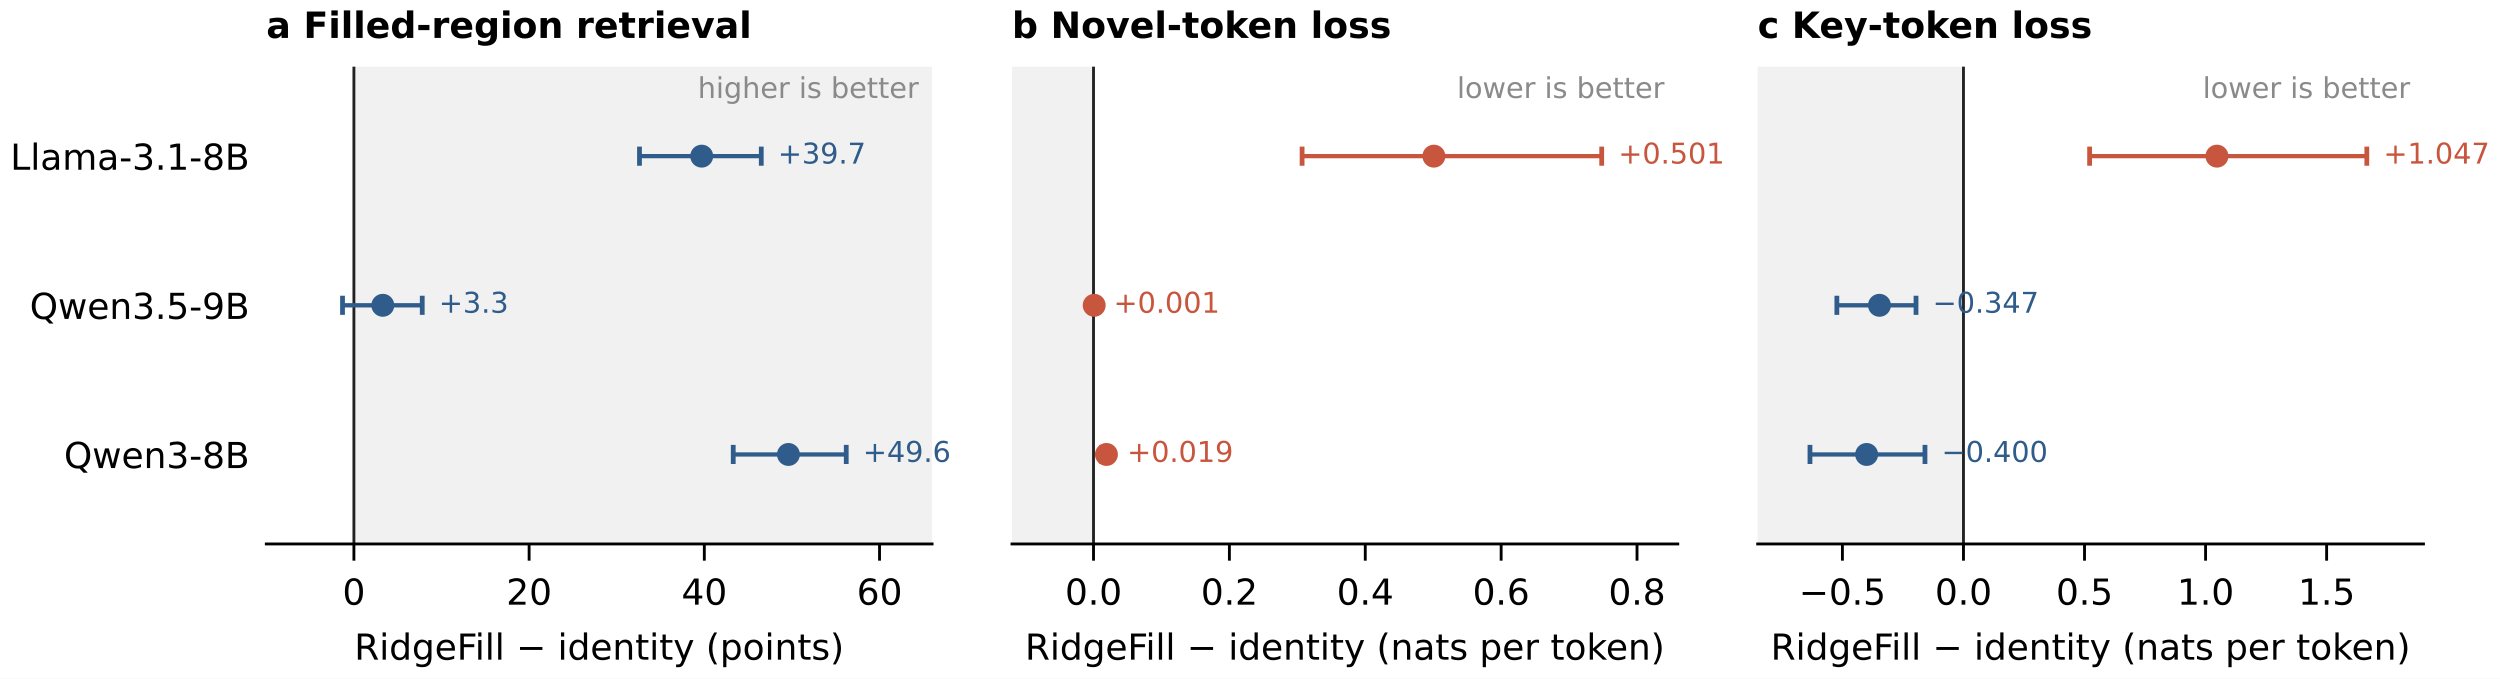
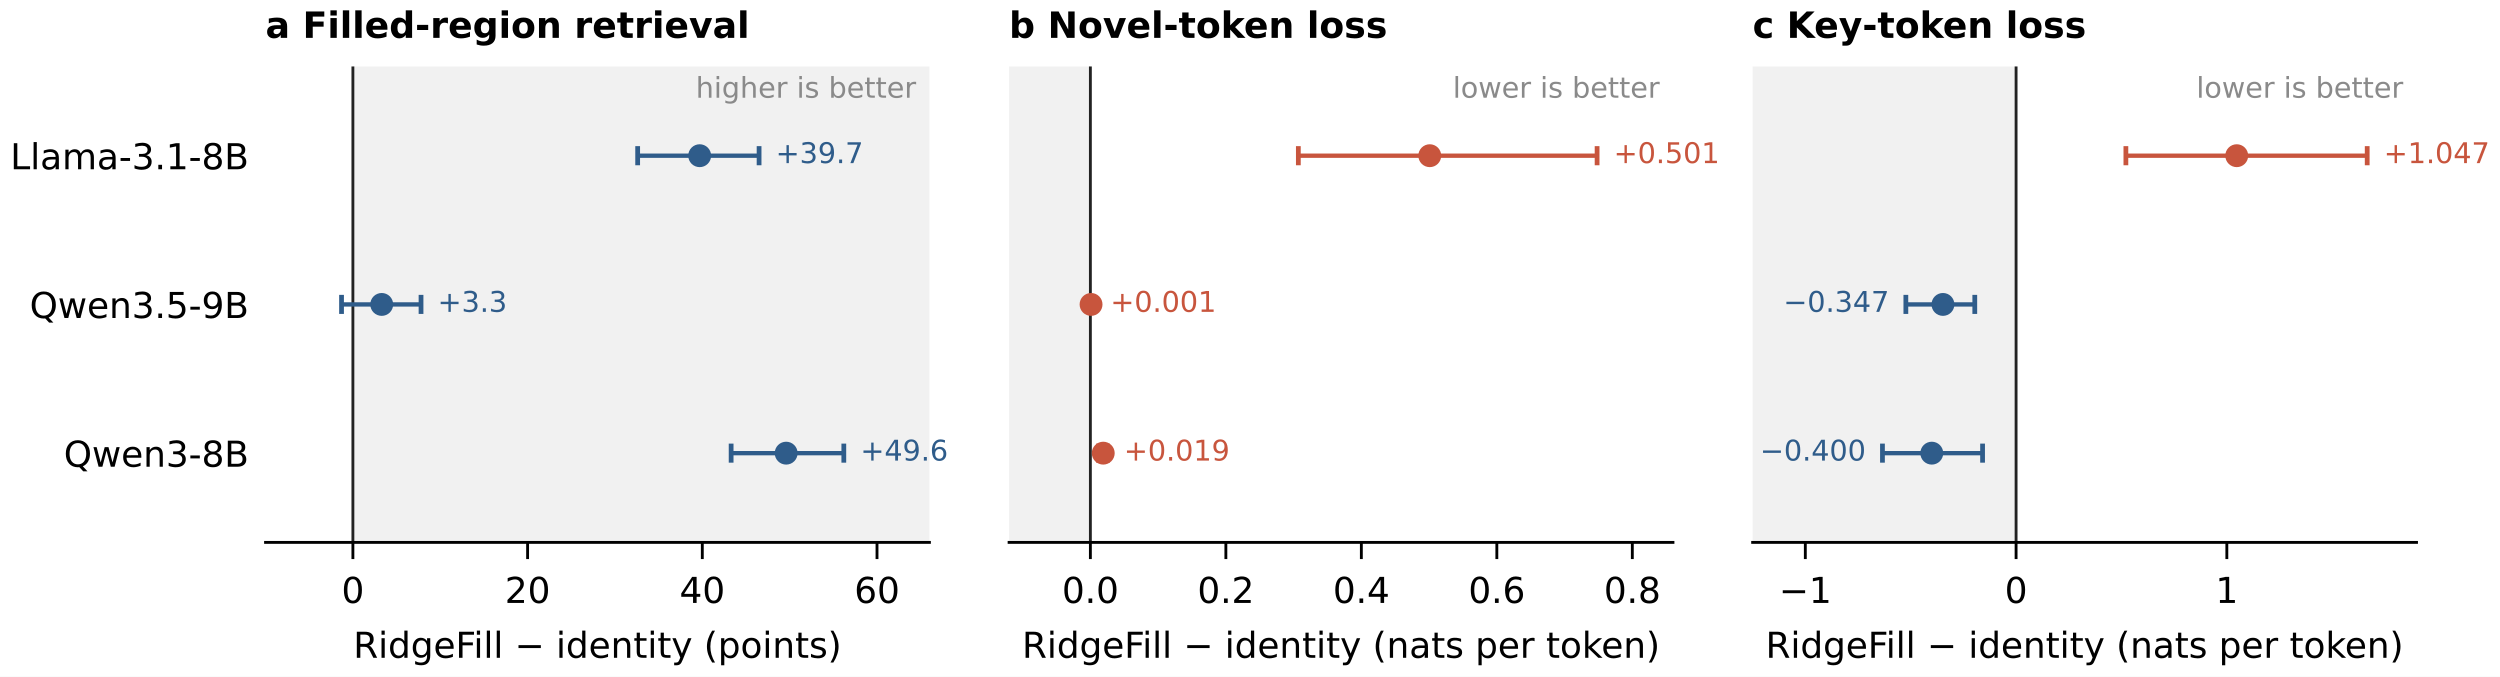
- <svg xmlns="http://www.w3.org/2000/svg" xmlns:xlink="http://www.w3.org/1999/xlink" width="522.685pt" height="141.887pt" viewBox="0 0 522.685 141.887" version="1.1">
+ <svg xmlns="http://www.w3.org/2000/svg" xmlns:xlink="http://www.w3.org/1999/xlink" width="524.189pt" height="141.887pt" viewBox="0 0 524.189 141.887" version="1.1">
  <defs>
    <style type="text/css">*{stroke-linejoin: round; stroke-linecap: butt}</style>
  </defs>
  <g id="figure_1">
    <g id="patch_1">
-       <path d="M 0 141.887  L 522.685 141.887  L 522.685 0  L 0 0  z " style="fill: #ffffff" />
+       <path d="M 0 141.887  L 524.189 141.887  L 524.189 0  L 0 0  z " style="fill: #ffffff" />
    </g>
    <g id="axes_1">
      <g id="patch_2">
        <path d="M 55.677 113.727  L 194.877 113.727  L 194.877 13.935  L 55.677 13.935  z " style="fill: #ffffff" />
      </g>
      <g id="patch_3">
-         <path d="M 73.993 113.727  L 194.877 113.727  L 194.877 13.935  L 73.993 13.935  z " clip-path="url(#pab77cddfe6)" style="fill: #f1f1f1" />
+         <path d="M 73.993 113.727  L 194.877 113.727  L 194.877 13.935  L 73.993 13.935  z " clip-path="url(#pb5329178be)" style="fill: #f1f1f1" />
      </g>
      <g id="matplotlib.axis_1">
        <g id="xtick_1">
          <g id="line2d_1">
            <defs>
-               <path id="m082bd7aaf3" d="M 0 0  L 0 3.5  " style="stroke: #000000; stroke-width: 0.6" />
+               <path id="ma13e0fbdb7" d="M 0 0  L 0 3.5  " style="stroke: #000000; stroke-width: 0.6" />
            </defs>
            <g>
-               <use xlink:href="#m082bd7aaf3" x="73.993" y="113.727" style="stroke: #000000; stroke-width: 0.6" />
+               <use xlink:href="#ma13e0fbdb7" x="73.993" y="113.727" style="stroke: #000000; stroke-width: 0.6" />
            </g>
          </g>
          <g id="text_1">
            <text style="font-size: 7.5px; font-family: 'DejaVu Sans'; text-anchor: middle" x="73.993" y="126.425" transform="rotate(-0 73.99259 126.4251)">0</text>
          </g>
        </g>
        <g id="xtick_2">
          <g id="line2d_2">
            <g>
-               <use xlink:href="#m082bd7aaf3" x="110.624" y="113.727" style="stroke: #000000; stroke-width: 0.6" />
+               <use xlink:href="#ma13e0fbdb7" x="110.624" y="113.727" style="stroke: #000000; stroke-width: 0.6" />
            </g>
          </g>
          <g id="text_2">
            <text style="font-size: 7.5px; font-family: 'DejaVu Sans'; text-anchor: middle" x="110.624" y="126.425" transform="rotate(-0 110.6242 126.4251)">20</text>
          </g>
        </g>
        <g id="xtick_3">
          <g id="line2d_3">
            <g>
-               <use xlink:href="#m082bd7aaf3" x="147.256" y="113.727" style="stroke: #000000; stroke-width: 0.6" />
+               <use xlink:href="#ma13e0fbdb7" x="147.256" y="113.727" style="stroke: #000000; stroke-width: 0.6" />
            </g>
          </g>
          <g id="text_3">
            <text style="font-size: 7.5px; font-family: 'DejaVu Sans'; text-anchor: middle" x="147.256" y="126.425" transform="rotate(-0 147.2557 126.4251)">40</text>
          </g>
        </g>
        <g id="xtick_4">
          <g id="line2d_4">
            <g>
-               <use xlink:href="#m082bd7aaf3" x="183.887" y="113.727" style="stroke: #000000; stroke-width: 0.6" />
+               <use xlink:href="#ma13e0fbdb7" x="183.887" y="113.727" style="stroke: #000000; stroke-width: 0.6" />
            </g>
          </g>
          <g id="text_4">
            <text style="font-size: 7.5px; font-family: 'DejaVu Sans'; text-anchor: middle" x="183.887" y="126.425" transform="rotate(-0 183.8873 126.4251)">60</text>
          </g>
        </g>
        <g id="text_5">
          <text style="font-size: 7.5px; font-family: 'DejaVu Sans'; text-anchor: middle" x="125.277" y="137.926" transform="rotate(-0 125.2768 137.9256)">RidgeFill − identity (points)</text>
        </g>
      </g>
      <g id="matplotlib.axis_2">
        <g id="ytick_1">
          <g id="line2d_5" />
          <g id="text_6">
            <text style="font-size: 7.5px; font-family: 'DejaVu Sans'; text-anchor: end" x="52.177" y="35.495" transform="rotate(-0 52.1768 35.49523)">Llama-3.1-8B</text>
          </g>
        </g>
        <g id="ytick_2">
          <g id="line2d_6" />
          <g id="text_7">
            <text style="font-size: 7.5px; font-family: 'DejaVu Sans'; text-anchor: end" x="52.177" y="66.68" transform="rotate(-0 52.1768 66.67993)">Qwen3.5-9B</text>
          </g>
        </g>
        <g id="ytick_3">
          <g id="line2d_7" />
          <g id="text_8">
            <text style="font-size: 7.5px; font-family: 'DejaVu Sans'; text-anchor: end" x="52.177" y="97.865" transform="rotate(-0 52.1768 97.86493)">Qwen3-8B</text>
          </g>
        </g>
      </g>
      <g id="line2d_8">
-         <path d="M 73.993 113.727  L 73.993 13.935  " clip-path="url(#pab77cddfe6)" style="fill: none; stroke: #222222; stroke-width: 0.6; stroke-linecap: square" />
+         <path d="M 73.993 113.727  L 73.993 13.935  " clip-path="url(#pb5329178be)" style="fill: none; stroke: #222222; stroke-width: 0.6; stroke-linecap: square" />
      </g>
      <g id="LineCollection_1">
-         <path d="M 133.702 32.646  L 159.161 32.646  " clip-path="url(#pab77cddfe6)" style="fill: none; stroke: #2f5c8a; stroke-width: 0.9" />
+         <path d="M 133.702 32.646  L 159.161 32.646  " clip-path="url(#pb5329178be)" style="fill: none; stroke: #2f5c8a; stroke-width: 0.9" />
      </g>
      <g id="line2d_9">
        <defs>
-           <path id="m38e62ddf36" d="M 0 2  L 0 -2  " style="stroke: #2f5c8a" />
+           <path id="m808f33fd39" d="M 0 2  L 0 -2  " style="stroke: #2f5c8a" />
        </defs>
-         <g clip-path="url(#pab77cddfe6)">
-           <use xlink:href="#m38e62ddf36" x="133.702" y="32.646" style="fill: #2f5c8a; stroke: #2f5c8a" />
+         <g clip-path="url(#pb5329178be)">
+           <use xlink:href="#m808f33fd39" x="133.702" y="32.646" style="fill: #2f5c8a; stroke: #2f5c8a" />
        </g>
      </g>
      <g id="line2d_10">
-         <g clip-path="url(#pab77cddfe6)">
-           <use xlink:href="#m38e62ddf36" x="159.161" y="32.646" style="fill: #2f5c8a; stroke: #2f5c8a" />
+         <g clip-path="url(#pb5329178be)">
+           <use xlink:href="#m808f33fd39" x="159.161" y="32.646" style="fill: #2f5c8a; stroke: #2f5c8a" />
        </g>
      </g>
      <g id="LineCollection_2">
-         <path d="M 71.612 63.831  L 88.279 63.831  " clip-path="url(#pab77cddfe6)" style="fill: none; stroke: #2f5c8a; stroke-width: 0.9" />
+         <path d="M 71.612 63.831  L 88.279 63.831  " clip-path="url(#pb5329178be)" style="fill: none; stroke: #2f5c8a; stroke-width: 0.9" />
      </g>
      <g id="line2d_11">
-         <g clip-path="url(#pab77cddfe6)">
-           <use xlink:href="#m38e62ddf36" x="71.612" y="63.831" style="fill: #2f5c8a; stroke: #2f5c8a" />
+         <g clip-path="url(#pb5329178be)">
+           <use xlink:href="#m808f33fd39" x="71.612" y="63.831" style="fill: #2f5c8a; stroke: #2f5c8a" />
        </g>
      </g>
      <g id="line2d_12">
-         <g clip-path="url(#pab77cddfe6)">
-           <use xlink:href="#m38e62ddf36" x="88.279" y="63.831" style="fill: #2f5c8a; stroke: #2f5c8a" />
+         <g clip-path="url(#pb5329178be)">
+           <use xlink:href="#m808f33fd39" x="88.279" y="63.831" style="fill: #2f5c8a; stroke: #2f5c8a" />
        </g>
      </g>
      <g id="LineCollection_3">
-         <path d="M 153.3 95.016  L 176.927 95.016  " clip-path="url(#pab77cddfe6)" style="fill: none; stroke: #2f5c8a; stroke-width: 0.9" />
+         <path d="M 153.3 95.016  L 176.927 95.016  " clip-path="url(#pb5329178be)" style="fill: none; stroke: #2f5c8a; stroke-width: 0.9" />
      </g>
      <g id="line2d_13">
-         <g clip-path="url(#pab77cddfe6)">
-           <use xlink:href="#m38e62ddf36" x="153.3" y="95.016" style="fill: #2f5c8a; stroke: #2f5c8a" />
+         <g clip-path="url(#pb5329178be)">
+           <use xlink:href="#m808f33fd39" x="153.3" y="95.016" style="fill: #2f5c8a; stroke: #2f5c8a" />
        </g>
      </g>
      <g id="line2d_14">
-         <g clip-path="url(#pab77cddfe6)">
-           <use xlink:href="#m38e62ddf36" x="176.927" y="95.016" style="fill: #2f5c8a; stroke: #2f5c8a" />
+         <g clip-path="url(#pb5329178be)">
+           <use xlink:href="#m808f33fd39" x="176.927" y="95.016" style="fill: #2f5c8a; stroke: #2f5c8a" />
        </g>
      </g>
      <g id="line2d_15">
        <defs>
-           <path id="ma308c1e6c9" d="M 0 1.9  C 0.504 1.9 0.987 1.7 1.344 1.344  C 1.7 0.987 1.9 0.504 1.9 0  C 1.9 -0.504 1.7 -0.987 1.344 -1.344  C 0.987 -1.7 0.504 -1.9 0 -1.9  C -0.504 -1.9 -0.987 -1.7 -1.344 -1.344  C -1.7 -0.987 -1.9 -0.504 -1.9 0  C -1.9 0.504 -1.7 0.987 -1.344 1.344  C -0.987 1.7 -0.504 1.9 0 1.9  z " style="stroke: #2f5c8a" />
+           <path id="meb230ecc1f" d="M 0 1.9  C 0.504 1.9 0.987 1.7 1.344 1.344  C 1.7 0.987 1.9 0.504 1.9 0  C 1.9 -0.504 1.7 -0.987 1.344 -1.344  C 0.987 -1.7 0.504 -1.9 0 -1.9  C -0.504 -1.9 -0.987 -1.7 -1.344 -1.344  C -1.7 -0.987 -1.9 -0.504 -1.9 0  C -1.9 0.504 -1.7 0.987 -1.344 1.344  C -0.987 1.7 -0.504 1.9 0 1.9  z " style="stroke: #2f5c8a" />
        </defs>
-         <g clip-path="url(#pab77cddfe6)">
-           <use xlink:href="#ma308c1e6c9" x="146.706" y="32.646" style="fill: #2f5c8a; stroke: #2f5c8a" />
+         <g clip-path="url(#pb5329178be)">
+           <use xlink:href="#meb230ecc1f" x="146.706" y="32.646" style="fill: #2f5c8a; stroke: #2f5c8a" />
        </g>
      </g>
      <g id="line2d_16">
-         <g clip-path="url(#pab77cddfe6)">
-           <use xlink:href="#ma308c1e6c9" x="80.037" y="63.831" style="fill: #2f5c8a; stroke: #2f5c8a" />
+         <g clip-path="url(#pb5329178be)">
+           <use xlink:href="#meb230ecc1f" x="80.037" y="63.831" style="fill: #2f5c8a; stroke: #2f5c8a" />
        </g>
      </g>
      <g id="line2d_17">
-         <g clip-path="url(#pab77cddfe6)">
-           <use xlink:href="#ma308c1e6c9" x="164.839" y="95.016" style="fill: #2f5c8a; stroke: #2f5c8a" />
+         <g clip-path="url(#pb5329178be)">
+           <use xlink:href="#meb230ecc1f" x="164.839" y="95.016" style="fill: #2f5c8a; stroke: #2f5c8a" />
        </g>
      </g>
      <g id="patch_4">
        <path d="M 55.677 113.727  L 194.877 113.727  " style="fill: none; stroke: #000000; stroke-width: 0.6; stroke-linejoin: miter; stroke-linecap: square" />
      </g>
      <g id="text_9">
        <text style="font-size: 6px; font-family: 'DejaVu Sans'; text-anchor: start; fill: #2f5c8a" x="162.641" y="34.204" transform="rotate(-0 162.641 34.20441)">+39.7</text>
      </g>
      <g id="text_10">
        <text style="font-size: 6px; font-family: 'DejaVu Sans'; text-anchor: start; fill: #2f5c8a" x="91.759" y="65.389" transform="rotate(-0 91.7589 65.38941)">+3.3</text>
      </g>
      <g id="text_11">
        <text style="font-size: 6px; font-family: 'DejaVu Sans'; text-anchor: start; fill: #2f5c8a" x="180.407" y="96.574" transform="rotate(-0 180.4073 96.57441)">+49.6</text>
      </g>
      <g id="text_12">
        <text style="font-size: 6px; font-family: 'DejaVu Sans'; text-anchor: end; fill: #8a8a8a" x="192.093" y="20.49" transform="rotate(-0 192.0928 20.48972)">higher is better</text>
      </g>
      <g id="text_13">
        <text style="font-weight: 700; font-size: 7.6px; font-family: 'DejaVu Sans'; text-anchor: start" x="55.677" y="7.935" transform="rotate(-0 55.6768 7.934812)">a  Filled-region retrieval</text>
      </g>
    </g>
    <g id="axes_2">
      <g id="patch_5">
        <path d="M 211.581 113.727  L 350.781 113.727  L 350.781 13.935  L 211.581 13.935  z " style="fill: #ffffff" />
      </g>
      <g id="patch_6">
-         <path d="M 211.581 113.727  L 228.626 113.727  L 228.626 13.935  L 211.581 13.935  z " clip-path="url(#p8102168b37)" style="fill: #f1f1f1" />
+         <path d="M 211.581 113.727  L 228.626 113.727  L 228.626 13.935  L 211.581 13.935  z " clip-path="url(#pcfa9fc3fa6)" style="fill: #f1f1f1" />
      </g>
      <g id="matplotlib.axis_3">
        <g id="xtick_5">
          <g id="line2d_18">
            <g>
-               <use xlink:href="#m082bd7aaf3" x="228.626" y="113.727" style="stroke: #000000; stroke-width: 0.6" />
+               <use xlink:href="#ma13e0fbdb7" x="228.626" y="113.727" style="stroke: #000000; stroke-width: 0.6" />
            </g>
          </g>
          <g id="text_14">
            <text style="font-size: 7.5px; font-family: 'DejaVu Sans'; text-anchor: middle" x="228.626" y="126.425" transform="rotate(-0 228.6257 126.4251)">0.0</text>
          </g>
        </g>
        <g id="xtick_6">
          <g id="line2d_19">
            <g>
-               <use xlink:href="#m082bd7aaf3" x="257.034" y="113.727" style="stroke: #000000; stroke-width: 0.6" />
+               <use xlink:href="#ma13e0fbdb7" x="257.034" y="113.727" style="stroke: #000000; stroke-width: 0.6" />
            </g>
          </g>
          <g id="text_15">
            <text style="font-size: 7.5px; font-family: 'DejaVu Sans'; text-anchor: middle" x="257.034" y="126.425" transform="rotate(-0 257.0339 126.4251)">0.2</text>
          </g>
        </g>
        <g id="xtick_7">
          <g id="line2d_20">
            <g>
-               <use xlink:href="#m082bd7aaf3" x="285.442" y="113.727" style="stroke: #000000; stroke-width: 0.6" />
+               <use xlink:href="#ma13e0fbdb7" x="285.442" y="113.727" style="stroke: #000000; stroke-width: 0.6" />
            </g>
          </g>
          <g id="text_16">
            <text style="font-size: 7.5px; font-family: 'DejaVu Sans'; text-anchor: middle" x="285.442" y="126.425" transform="rotate(-0 285.442 126.4251)">0.4</text>
          </g>
        </g>
        <g id="xtick_8">
          <g id="line2d_21">
            <g>
-               <use xlink:href="#m082bd7aaf3" x="313.85" y="113.727" style="stroke: #000000; stroke-width: 0.6" />
+               <use xlink:href="#ma13e0fbdb7" x="313.85" y="113.727" style="stroke: #000000; stroke-width: 0.6" />
            </g>
          </g>
          <g id="text_17">
            <text style="font-size: 7.5px; font-family: 'DejaVu Sans'; text-anchor: middle" x="313.85" y="126.425" transform="rotate(-0 313.8502 126.4251)">0.6</text>
          </g>
        </g>
        <g id="xtick_9">
          <g id="line2d_22">
            <g>
-               <use xlink:href="#m082bd7aaf3" x="342.258" y="113.727" style="stroke: #000000; stroke-width: 0.6" />
+               <use xlink:href="#ma13e0fbdb7" x="342.258" y="113.727" style="stroke: #000000; stroke-width: 0.6" />
            </g>
          </g>
          <g id="text_18">
            <text style="font-size: 7.5px; font-family: 'DejaVu Sans'; text-anchor: middle" x="342.258" y="126.425" transform="rotate(-0 342.2583 126.4251)">0.8</text>
          </g>
        </g>
        <g id="text_19">
          <text style="font-size: 7.5px; font-family: 'DejaVu Sans'; text-anchor: middle" x="281.181" y="137.926" transform="rotate(-0 281.1808 137.9256)">RidgeFill − identity (nats per token)</text>
        </g>
      </g>
      <g id="matplotlib.axis_4">
        <g id="ytick_4">
          <g id="line2d_23" />
        </g>
        <g id="ytick_5">
          <g id="line2d_24" />
        </g>
        <g id="ytick_6">
          <g id="line2d_25" />
        </g>
      </g>
      <g id="line2d_26">
-         <path d="M 228.626 113.727  L 228.626 13.935  " clip-path="url(#p8102168b37)" style="fill: none; stroke: #222222; stroke-width: 0.6; stroke-linecap: square" />
+         <path d="M 228.626 113.727  L 228.626 13.935  " clip-path="url(#pcfa9fc3fa6)" style="fill: none; stroke: #222222; stroke-width: 0.6; stroke-linecap: square" />
      </g>
      <g id="LineCollection_4">
-         <path d="M 272.232 32.646  L 334.872 32.646  " clip-path="url(#p8102168b37)" style="fill: none; stroke: #c8553d; stroke-width: 0.9" />
+         <path d="M 272.232 32.646  L 334.872 32.646  " clip-path="url(#pcfa9fc3fa6)" style="fill: none; stroke: #c8553d; stroke-width: 0.9" />
      </g>
      <g id="line2d_27">
        <defs>
-           <path id="m585edf8016" d="M 0 2  L 0 -2  " style="stroke: #c8553d" />
+           <path id="mfe55c23dc2" d="M 0 2  L 0 -2  " style="stroke: #c8553d" />
        </defs>
-         <g clip-path="url(#p8102168b37)">
-           <use xlink:href="#m585edf8016" x="272.232" y="32.646" style="fill: #c8553d; stroke: #c8553d" />
+         <g clip-path="url(#pcfa9fc3fa6)">
+           <use xlink:href="#mfe55c23dc2" x="272.232" y="32.646" style="fill: #c8553d; stroke: #c8553d" />
        </g>
      </g>
      <g id="line2d_28">
-         <g clip-path="url(#p8102168b37)">
-           <use xlink:href="#m585edf8016" x="334.872" y="32.646" style="fill: #c8553d; stroke: #c8553d" />
+         <g clip-path="url(#pcfa9fc3fa6)">
+           <use xlink:href="#mfe55c23dc2" x="334.872" y="32.646" style="fill: #c8553d; stroke: #c8553d" />
        </g>
      </g>
      <g id="LineCollection_5">
-         <path d="M 228.2 63.831  L 229.336 63.831  " clip-path="url(#p8102168b37)" style="fill: none; stroke: #c8553d; stroke-width: 0.9" />
+         <path d="M 228.2 63.831  L 229.336 63.831  " clip-path="url(#pcfa9fc3fa6)" style="fill: none; stroke: #c8553d; stroke-width: 0.9" />
      </g>
      <g id="line2d_29">
-         <g clip-path="url(#p8102168b37)">
-           <use xlink:href="#m585edf8016" x="228.2" y="63.831" style="fill: #c8553d; stroke: #c8553d" />
+         <g clip-path="url(#pcfa9fc3fa6)">
+           <use xlink:href="#mfe55c23dc2" x="228.2" y="63.831" style="fill: #c8553d; stroke: #c8553d" />
        </g>
      </g>
      <g id="line2d_30">
-         <g clip-path="url(#p8102168b37)">
-           <use xlink:href="#m585edf8016" x="229.336" y="63.831" style="fill: #c8553d; stroke: #c8553d" />
+         <g clip-path="url(#pcfa9fc3fa6)">
+           <use xlink:href="#mfe55c23dc2" x="229.336" y="63.831" style="fill: #c8553d; stroke: #c8553d" />
        </g>
      </g>
      <g id="LineCollection_6">
-         <path d="M 230.33 95.016  L 232.177 95.016  " clip-path="url(#p8102168b37)" style="fill: none; stroke: #c8553d; stroke-width: 0.9" />
+         <path d="M 230.33 95.016  L 232.177 95.016  " clip-path="url(#pcfa9fc3fa6)" style="fill: none; stroke: #c8553d; stroke-width: 0.9" />
      </g>
      <g id="line2d_31">
-         <g clip-path="url(#p8102168b37)">
-           <use xlink:href="#m585edf8016" x="230.33" y="95.016" style="fill: #c8553d; stroke: #c8553d" />
+         <g clip-path="url(#pcfa9fc3fa6)">
+           <use xlink:href="#mfe55c23dc2" x="230.33" y="95.016" style="fill: #c8553d; stroke: #c8553d" />
        </g>
      </g>
      <g id="line2d_32">
-         <g clip-path="url(#p8102168b37)">
-           <use xlink:href="#m585edf8016" x="232.177" y="95.016" style="fill: #c8553d; stroke: #c8553d" />
+         <g clip-path="url(#pcfa9fc3fa6)">
+           <use xlink:href="#mfe55c23dc2" x="232.177" y="95.016" style="fill: #c8553d; stroke: #c8553d" />
        </g>
      </g>
      <g id="line2d_33">
        <defs>
-           <path id="m07631d7d4b" d="M 0 1.9  C 0.504 1.9 0.987 1.7 1.344 1.344  C 1.7 0.987 1.9 0.504 1.9 0  C 1.9 -0.504 1.7 -0.987 1.344 -1.344  C 0.987 -1.7 0.504 -1.9 0 -1.9  C -0.504 -1.9 -0.987 -1.7 -1.344 -1.344  C -1.7 -0.987 -1.9 -0.504 -1.9 0  C -1.9 0.504 -1.7 0.987 -1.344 1.344  C -0.987 1.7 -0.504 1.9 0 1.9  z " style="stroke: #c8553d" />
+           <path id="m6465f8d7be" d="M 0 1.9  C 0.504 1.9 0.987 1.7 1.344 1.344  C 1.7 0.987 1.9 0.504 1.9 0  C 1.9 -0.504 1.7 -0.987 1.344 -1.344  C 0.987 -1.7 0.504 -1.9 0 -1.9  C -0.504 -1.9 -0.987 -1.7 -1.344 -1.344  C -1.7 -0.987 -1.9 -0.504 -1.9 0  C -1.9 0.504 -1.7 0.987 -1.344 1.344  C -0.987 1.7 -0.504 1.9 0 1.9  z " style="stroke: #c8553d" />
        </defs>
-         <g clip-path="url(#p8102168b37)">
-           <use xlink:href="#m07631d7d4b" x="299.788" y="32.646" style="fill: #c8553d; stroke: #c8553d" />
+         <g clip-path="url(#pcfa9fc3fa6)">
+           <use xlink:href="#m6465f8d7be" x="299.788" y="32.646" style="fill: #c8553d; stroke: #c8553d" />
        </g>
      </g>
      <g id="line2d_34">
-         <g clip-path="url(#p8102168b37)">
-           <use xlink:href="#m07631d7d4b" x="228.768" y="63.831" style="fill: #c8553d; stroke: #c8553d" />
+         <g clip-path="url(#pcfa9fc3fa6)">
+           <use xlink:href="#m6465f8d7be" x="228.768" y="63.831" style="fill: #c8553d; stroke: #c8553d" />
        </g>
      </g>
      <g id="line2d_35">
-         <g clip-path="url(#p8102168b37)">
-           <use xlink:href="#m07631d7d4b" x="231.324" y="95.016" style="fill: #c8553d; stroke: #c8553d" />
+         <g clip-path="url(#pcfa9fc3fa6)">
+           <use xlink:href="#m6465f8d7be" x="231.324" y="95.016" style="fill: #c8553d; stroke: #c8553d" />
        </g>
      </g>
      <g id="patch_7">
        <path d="M 211.581 113.727  L 350.781 113.727  " style="fill: none; stroke: #000000; stroke-width: 0.6; stroke-linejoin: miter; stroke-linecap: square" />
      </g>
      <g id="text_20">
        <text style="font-size: 6px; font-family: 'DejaVu Sans'; text-anchor: start; fill: #c8553d" x="338.352" y="34.204" transform="rotate(-0 338.3522 34.20441)">+0.501</text>
      </g>
      <g id="text_21">
        <text style="font-size: 6px; font-family: 'DejaVu Sans'; text-anchor: start; fill: #c8553d" x="232.816" y="65.389" transform="rotate(-0 232.8159 65.38941)">+0.001</text>
      </g>
      <g id="text_22">
        <text style="font-size: 6px; font-family: 'DejaVu Sans'; text-anchor: start; fill: #c8553d" x="235.657" y="96.574" transform="rotate(-0 235.6567 96.57441)">+0.019</text>
      </g>
      <g id="text_23">
        <text style="font-size: 6px; font-family: 'DejaVu Sans'; text-anchor: end; fill: #8a8a8a" x="347.997" y="20.49" transform="rotate(-0 347.9968 20.48972)">lower is better</text>
      </g>
      <g id="text_24">
        <text style="font-weight: 700; font-size: 7.6px; font-family: 'DejaVu Sans'; text-anchor: start" x="211.581" y="7.935" transform="rotate(-0 211.5808 7.934812)">b  Novel-token loss</text>
      </g>
    </g>
    <g id="axes_3">
      <g id="patch_8">
        <path d="M 367.485 113.727  L 506.685 113.727  L 506.685 13.935  L 367.485 13.935  z " style="fill: #ffffff" />
      </g>
      <g id="patch_9">
-         <path d="M 367.485 113.727  L 410.51 113.727  L 410.51 13.935  L 367.485 13.935  z " clip-path="url(#pa7888a1ffd)" style="fill: #f1f1f1" />
+         <path d="M 367.485 113.727  L 422.723 113.727  L 422.723 13.935  L 367.485 13.935  z " clip-path="url(#p0a69c4aff1)" style="fill: #f1f1f1" />
      </g>
      <g id="matplotlib.axis_5">
        <g id="xtick_10">
          <g id="line2d_36">
            <g>
-               <use xlink:href="#m082bd7aaf3" x="385.201" y="113.727" style="stroke: #000000; stroke-width: 0.6" />
+               <use xlink:href="#ma13e0fbdb7" x="378.532" y="113.727" style="stroke: #000000; stroke-width: 0.6" />
            </g>
          </g>
          <g id="text_25">
-             <text style="font-size: 7.5px; font-family: 'DejaVu Sans'; text-anchor: middle" x="385.201" y="126.425" transform="rotate(-0 385.2012 126.4251)">−0.5</text>
+             <text style="font-size: 7.5px; font-family: 'DejaVu Sans'; text-anchor: middle" x="378.532" y="126.425" transform="rotate(-0 378.5324 126.4251)">−1</text>
          </g>
        </g>
        <g id="xtick_11">
          <g id="line2d_37">
            <g>
-               <use xlink:href="#m082bd7aaf3" x="410.51" y="113.727" style="stroke: #000000; stroke-width: 0.6" />
+               <use xlink:href="#ma13e0fbdb7" x="422.723" y="113.727" style="stroke: #000000; stroke-width: 0.6" />
            </g>
          </g>
          <g id="text_26">
-             <text style="font-size: 7.5px; font-family: 'DejaVu Sans'; text-anchor: middle" x="410.51" y="126.425" transform="rotate(-0 410.5103 126.4251)">0.0</text>
+             <text style="font-size: 7.5px; font-family: 'DejaVu Sans'; text-anchor: middle" x="422.723" y="126.425" transform="rotate(-0 422.7229 126.4251)">0</text>
          </g>
        </g>
        <g id="xtick_12">
          <g id="line2d_38">
            <g>
-               <use xlink:href="#m082bd7aaf3" x="435.819" y="113.727" style="stroke: #000000; stroke-width: 0.6" />
+               <use xlink:href="#ma13e0fbdb7" x="466.913" y="113.727" style="stroke: #000000; stroke-width: 0.6" />
            </g>
          </g>
          <g id="text_27">
-             <text style="font-size: 7.5px; font-family: 'DejaVu Sans'; text-anchor: middle" x="435.819" y="126.425" transform="rotate(-0 435.8193 126.4251)">0.5</text>
-           </g>
-         </g>
-         <g id="xtick_13">
-           <g id="line2d_39">
-             <g>
-               <use xlink:href="#m082bd7aaf3" x="461.128" y="113.727" style="stroke: #000000; stroke-width: 0.6" />
-             </g>
-           </g>
-           <g id="text_28">
-             <text style="font-size: 7.5px; font-family: 'DejaVu Sans'; text-anchor: middle" x="461.128" y="126.425" transform="rotate(-0 461.1284 126.4251)">1.0</text>
-           </g>
-         </g>
-         <g id="xtick_14">
-           <g id="line2d_40">
-             <g>
-               <use xlink:href="#m082bd7aaf3" x="486.438" y="113.727" style="stroke: #000000; stroke-width: 0.6" />
-             </g>
-           </g>
-           <g id="text_29">
-             <text style="font-size: 7.5px; font-family: 'DejaVu Sans'; text-anchor: middle" x="486.438" y="126.425" transform="rotate(-0 486.4375 126.4251)">1.5</text>
-           </g>
-         </g>
-         <g id="text_30">
+             <text style="font-size: 7.5px; font-family: 'DejaVu Sans'; text-anchor: middle" x="466.913" y="126.425" transform="rotate(-0 466.9134 126.4251)">1</text>
+           </g>
+         </g>
+         <g id="text_28">
          <text style="font-size: 7.5px; font-family: 'DejaVu Sans'; text-anchor: middle" x="437.085" y="137.926" transform="rotate(-0 437.0848 137.9256)">RidgeFill − identity (nats per token)</text>
        </g>
      </g>
      <g id="matplotlib.axis_6">
        <g id="ytick_7">
+           <g id="line2d_39" />
+         </g>
+         <g id="ytick_8">
+           <g id="line2d_40" />
+         </g>
+         <g id="ytick_9">
          <g id="line2d_41" />
        </g>
-         <g id="ytick_8">
-           <g id="line2d_42" />
-         </g>
-         <g id="ytick_9">
-           <g id="line2d_43" />
+       </g>
+       <g id="line2d_42">
+         <path d="M 422.723 113.727  L 422.723 13.935  " clip-path="url(#p0a69c4aff1)" style="fill: none; stroke: #222222; stroke-width: 0.6; stroke-linecap: square" />
+       </g>
+       <g id="LineCollection_7">
+         <path d="M 445.746 32.646  L 496.344 32.646  " clip-path="url(#p0a69c4aff1)" style="fill: none; stroke: #c8553d; stroke-width: 0.9" />
+       </g>
+       <g id="line2d_43">
+         <g clip-path="url(#p0a69c4aff1)">
+           <use xlink:href="#mfe55c23dc2" x="445.746" y="32.646" style="fill: #c8553d; stroke: #c8553d" />
        </g>
      </g>
      <g id="line2d_44">
-         <path d="M 410.51 113.727  L 410.51 13.935  " clip-path="url(#pa7888a1ffd)" style="fill: none; stroke: #222222; stroke-width: 0.6; stroke-linecap: square" />
-       </g>
-       <g id="LineCollection_7">
-         <path d="M 436.882 32.646  L 494.84 32.646  " clip-path="url(#pa7888a1ffd)" style="fill: none; stroke: #c8553d; stroke-width: 0.9" />
+         <g clip-path="url(#p0a69c4aff1)">
+           <use xlink:href="#mfe55c23dc2" x="496.344" y="32.646" style="fill: #c8553d; stroke: #c8553d" />
+         </g>
+       </g>
+       <g id="LineCollection_8">
+         <path d="M 399.611 63.831  L 414.062 63.831  " clip-path="url(#p0a69c4aff1)" style="fill: none; stroke: #2f5c8a; stroke-width: 0.9" />
      </g>
      <g id="line2d_45">
-         <g clip-path="url(#pa7888a1ffd)">
-           <use xlink:href="#m585edf8016" x="436.882" y="32.646" style="fill: #c8553d; stroke: #c8553d" />
+         <g clip-path="url(#p0a69c4aff1)">
+           <use xlink:href="#m808f33fd39" x="399.611" y="63.831" style="fill: #2f5c8a; stroke: #2f5c8a" />
        </g>
      </g>
      <g id="line2d_46">
-         <g clip-path="url(#pa7888a1ffd)">
-           <use xlink:href="#m585edf8016" x="494.84" y="32.646" style="fill: #c8553d; stroke: #c8553d" />
-         </g>
-       </g>
-       <g id="LineCollection_8">
-         <path d="M 384.037 63.831  L 400.589 63.831  " clip-path="url(#pa7888a1ffd)" style="fill: none; stroke: #2f5c8a; stroke-width: 0.9" />
+         <g clip-path="url(#p0a69c4aff1)">
+           <use xlink:href="#m808f33fd39" x="414.062" y="63.831" style="fill: #2f5c8a; stroke: #2f5c8a" />
+         </g>
+       </g>
+       <g id="LineCollection_9">
+         <path d="M 394.706 95.016  L 415.697 95.016  " clip-path="url(#p0a69c4aff1)" style="fill: none; stroke: #2f5c8a; stroke-width: 0.9" />
      </g>
      <g id="line2d_47">
-         <g clip-path="url(#pa7888a1ffd)">
-           <use xlink:href="#m38e62ddf36" x="384.037" y="63.831" style="fill: #2f5c8a; stroke: #2f5c8a" />
+         <g clip-path="url(#p0a69c4aff1)">
+           <use xlink:href="#m808f33fd39" x="394.706" y="95.016" style="fill: #2f5c8a; stroke: #2f5c8a" />
        </g>
      </g>
      <g id="line2d_48">
-         <g clip-path="url(#pa7888a1ffd)">
-           <use xlink:href="#m38e62ddf36" x="400.589" y="63.831" style="fill: #2f5c8a; stroke: #2f5c8a" />
-         </g>
-       </g>
-       <g id="LineCollection_9">
-         <path d="M 378.418 95.016  L 402.462 95.016  " clip-path="url(#pa7888a1ffd)" style="fill: none; stroke: #2f5c8a; stroke-width: 0.9" />
+         <g clip-path="url(#p0a69c4aff1)">
+           <use xlink:href="#m808f33fd39" x="415.697" y="95.016" style="fill: #2f5c8a; stroke: #2f5c8a" />
+         </g>
      </g>
      <g id="line2d_49">
-         <g clip-path="url(#pa7888a1ffd)">
-           <use xlink:href="#m38e62ddf36" x="378.418" y="95.016" style="fill: #2f5c8a; stroke: #2f5c8a" />
+         <g clip-path="url(#p0a69c4aff1)">
+           <use xlink:href="#m6465f8d7be" x="468.99" y="32.646" style="fill: #c8553d; stroke: #c8553d" />
        </g>
      </g>
      <g id="line2d_50">
-         <g clip-path="url(#pa7888a1ffd)">
-           <use xlink:href="#m38e62ddf36" x="402.462" y="95.016" style="fill: #2f5c8a; stroke: #2f5c8a" />
+         <g clip-path="url(#p0a69c4aff1)">
+           <use xlink:href="#meb230ecc1f" x="407.389" y="63.831" style="fill: #2f5c8a; stroke: #2f5c8a" />
        </g>
      </g>
      <g id="line2d_51">
-         <g clip-path="url(#pa7888a1ffd)">
-           <use xlink:href="#m07631d7d4b" x="463.507" y="32.646" style="fill: #c8553d; stroke: #c8553d" />
-         </g>
-       </g>
-       <g id="line2d_52">
-         <g clip-path="url(#pa7888a1ffd)">
-           <use xlink:href="#ma308c1e6c9" x="392.946" y="63.831" style="fill: #2f5c8a; stroke: #2f5c8a" />
-         </g>
-       </g>
-       <g id="line2d_53">
-         <g clip-path="url(#pa7888a1ffd)">
-           <use xlink:href="#ma308c1e6c9" x="390.263" y="95.016" style="fill: #2f5c8a; stroke: #2f5c8a" />
+         <g clip-path="url(#p0a69c4aff1)">
+           <use xlink:href="#meb230ecc1f" x="405.047" y="95.016" style="fill: #2f5c8a; stroke: #2f5c8a" />
        </g>
      </g>
      <g id="patch_10">
        <path d="M 367.485 113.727  L 506.685 113.727  " style="fill: none; stroke: #000000; stroke-width: 0.6; stroke-linejoin: miter; stroke-linecap: square" />
      </g>
+       <g id="text_29">
+         <text style="font-size: 6px; font-family: 'DejaVu Sans'; text-anchor: start; fill: #c8553d" x="499.824" y="34.204" transform="rotate(-0 499.8242 34.20441)">+1.047</text>
+       </g>
+       <g id="text_30">
+         <text style="font-size: 6px; font-family: 'DejaVu Sans'; text-anchor: end; fill: #2f5c8a" x="396.131" y="65.389" transform="rotate(-0 396.1313 65.38941)">−0.347</text>
+       </g>
      <g id="text_31">
-         <text style="font-size: 6px; font-family: 'DejaVu Sans'; text-anchor: start; fill: #c8553d" x="498.32" y="34.204" transform="rotate(-0 498.3201 34.20441)">+1.047</text>
+         <text style="font-size: 6px; font-family: 'DejaVu Sans'; text-anchor: end; fill: #2f5c8a" x="391.226" y="96.574" transform="rotate(-0 391.2261 96.57441)">−0.400</text>
      </g>
      <g id="text_32">
-         <text style="font-size: 6px; font-family: 'DejaVu Sans'; text-anchor: start; fill: #2f5c8a" x="404.069" y="65.389" transform="rotate(-0 404.0691 65.38941)">−0.347</text>
+         <text style="font-size: 6px; font-family: 'DejaVu Sans'; text-anchor: end; fill: #8a8a8a" x="503.901" y="20.49" transform="rotate(-0 503.9008 20.48972)">lower is better</text>
      </g>
      <g id="text_33">
-         <text style="font-size: 6px; font-family: 'DejaVu Sans'; text-anchor: start; fill: #2f5c8a" x="405.942" y="96.574" transform="rotate(-0 405.942 96.57441)">−0.400</text>
-       </g>
-       <g id="text_34">
-         <text style="font-size: 6px; font-family: 'DejaVu Sans'; text-anchor: end; fill: #8a8a8a" x="503.901" y="20.49" transform="rotate(-0 503.9008 20.48972)">lower is better</text>
-       </g>
-       <g id="text_35">
        <text style="font-weight: 700; font-size: 7.6px; font-family: 'DejaVu Sans'; text-anchor: start" x="367.485" y="7.935" transform="rotate(-0 367.4848 7.934812)">c  Key-token loss</text>
      </g>
    </g>
  </g>
  <defs>
-     <clipPath id="pab77cddfe6">
+     <clipPath id="pb5329178be">
      <rect x="55.677" y="13.935" width="139.2" height="99.792" />
    </clipPath>
-     <clipPath id="p8102168b37">
+     <clipPath id="pcfa9fc3fa6">
      <rect x="211.581" y="13.935" width="139.2" height="99.792" />
    </clipPath>
-     <clipPath id="pa7888a1ffd">
+     <clipPath id="p0a69c4aff1">
      <rect x="367.485" y="13.935" width="139.2" height="99.792" />
    </clipPath>
  </defs>
</svg>
